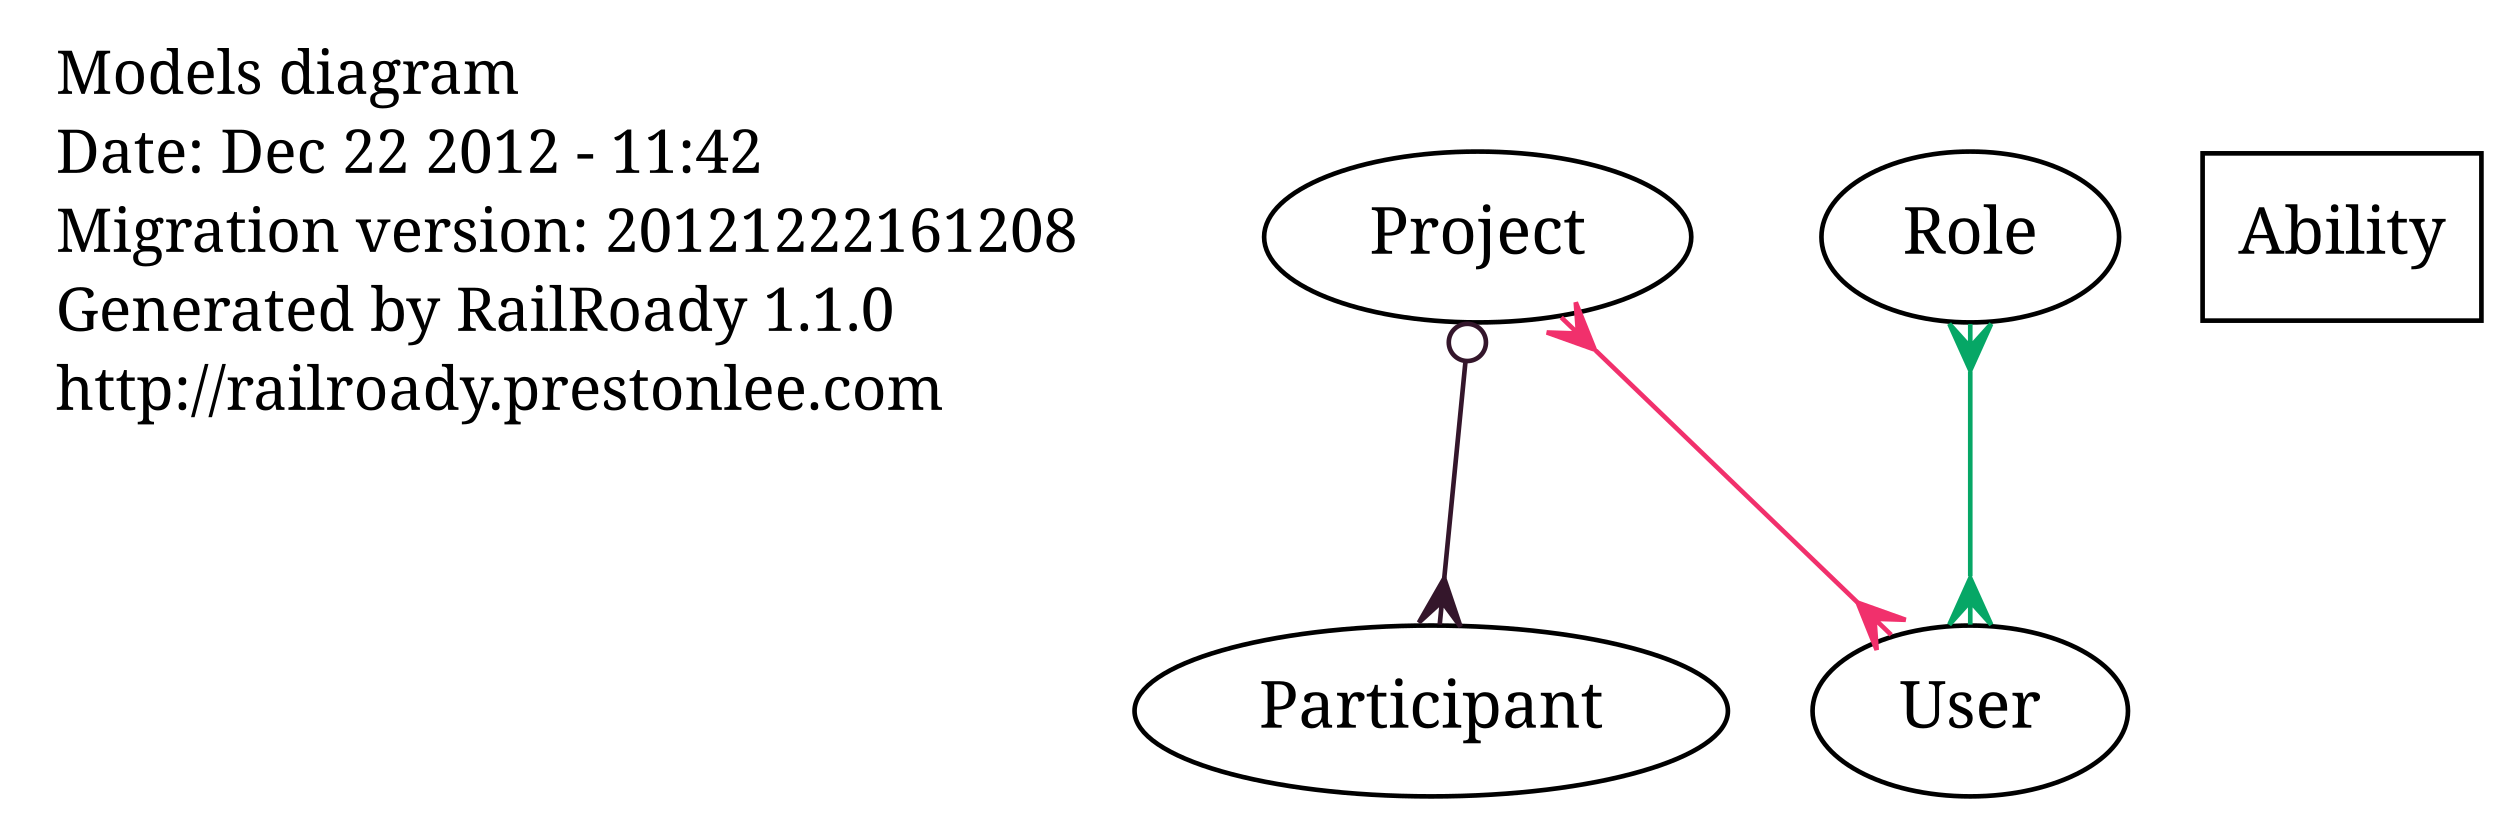
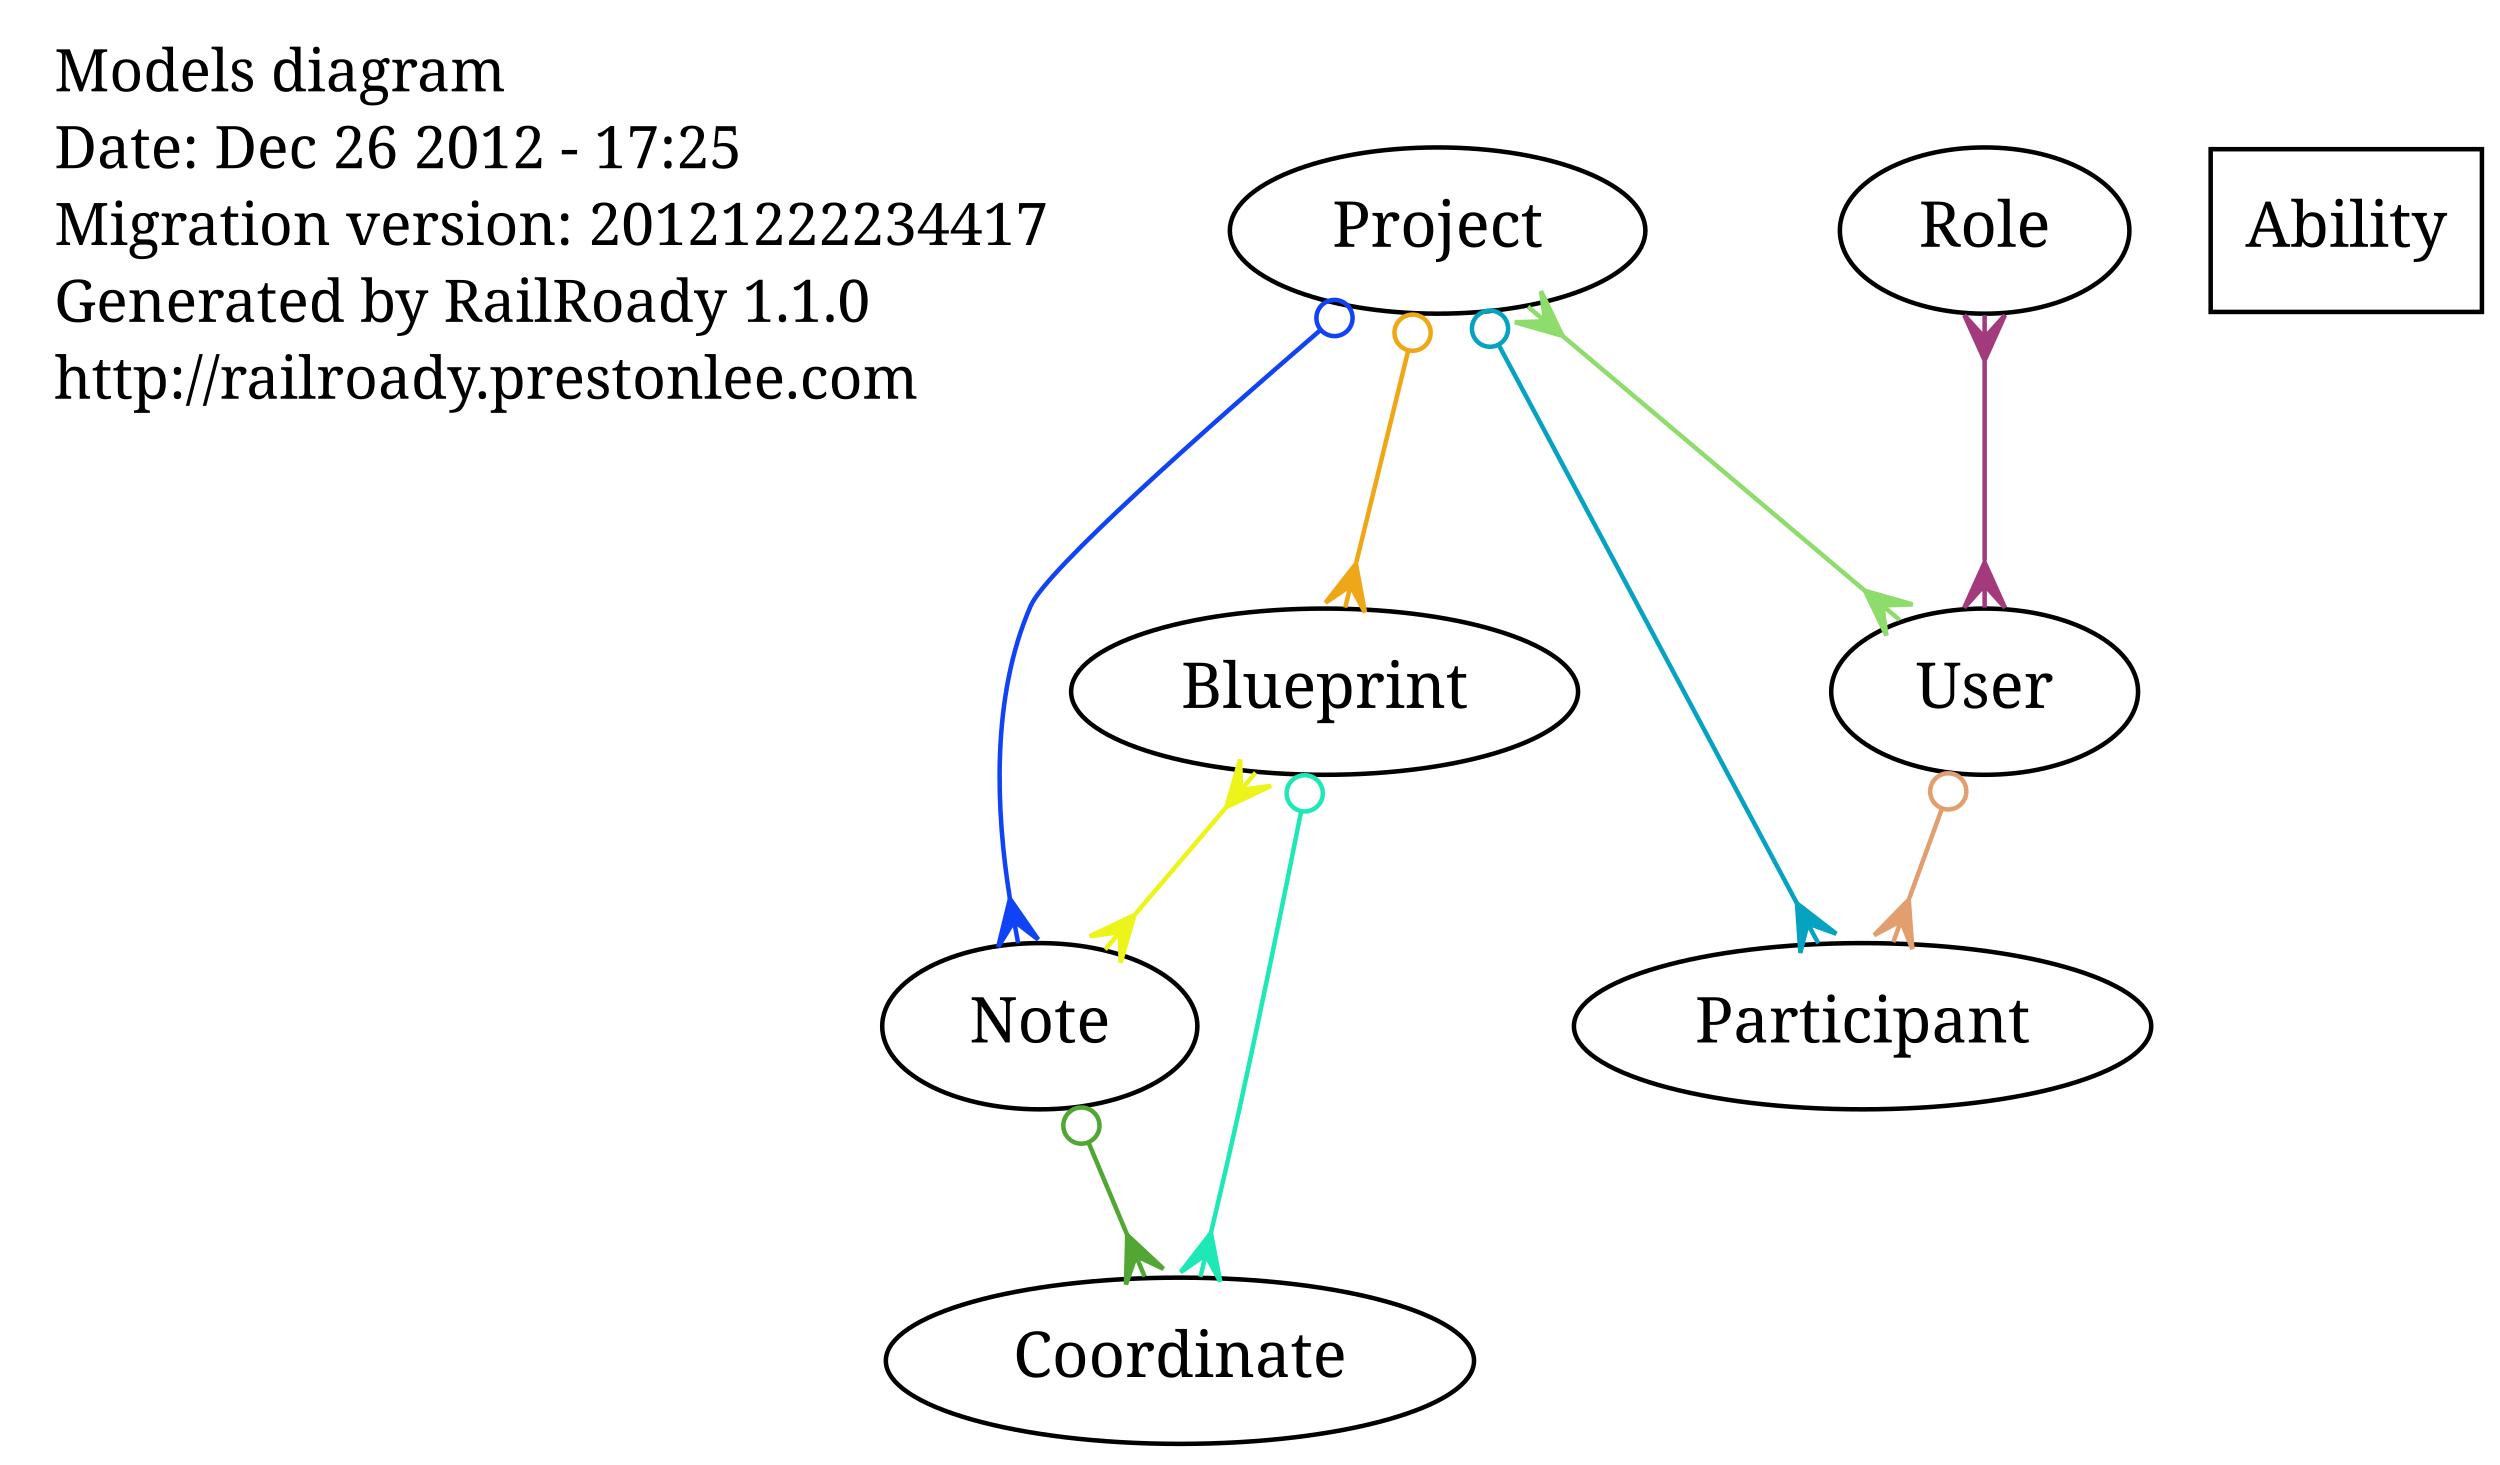
- <svg xmlns="http://www.w3.org/2000/svg" width="538pt" height="176pt" viewBox="0.00 0.00 538.00 176.00">
-   <g id="graph1" class="graph" transform="scale(1 1) rotate(0) translate(4 172)">
-     <polygon fill="white" stroke="white" points="-4,5 -4,-172 535,-172 535,5 -4,5" />
+ <svg xmlns="http://www.w3.org/2000/svg" width="553pt" height="324pt" viewBox="0.00 0.00 553.00 324.00">
+   <g id="graph1" class="graph" transform="scale(1 1) rotate(0) translate(4 320)">
+     <polygon fill="white" stroke="white" points="-4,5 -4,-320 550,-320 550,5 -4,5" />
    <g id="node1" class="node">
-       <text text-anchor="start" x="8" y="-151.8" font-family="Times Roman,serif" font-size="13.00">Models diagram</text>
-       <text text-anchor="start" x="8" y="-134.8" font-family="Times Roman,serif" font-size="13.00">Date: Dec 22 2012 - 11:42</text>
-       <text text-anchor="start" x="8" y="-117.8" font-family="Times Roman,serif" font-size="13.00">Migration version: 20121222161208</text>
-       <text text-anchor="start" x="8" y="-100.8" font-family="Times Roman,serif" font-size="13.00">Generated by RailRoady 1.1.0</text>
-       <text text-anchor="start" x="8" y="-83.8" font-family="Times Roman,serif" font-size="13.00">http://railroady.prestonlee.com</text>
+       <text text-anchor="start" x="8" y="-299.8" font-family="Times Roman,serif" font-size="13.00">Models diagram</text>
+       <text text-anchor="start" x="8" y="-282.8" font-family="Times Roman,serif" font-size="13.00">Date: Dec 26 2012 - 17:25</text>
+       <text text-anchor="start" x="8" y="-265.8" font-family="Times Roman,serif" font-size="13.00">Migration version: 20121222234417</text>
+       <text text-anchor="start" x="8" y="-248.8" font-family="Times Roman,serif" font-size="13.00">Generated by RailRoady 1.1.0</text>
+       <text text-anchor="start" x="8" y="-231.8" font-family="Times Roman,serif" font-size="13.00">http://railroady.prestonlee.com</text>
    </g>
    <g id="node2" class="node">
-       <ellipse fill="none" stroke="black" cx="314" cy="-121" rx="45.962" ry="18.385" />
-       <text text-anchor="middle" x="314" y="-117.4" font-family="Times Roman,serif" font-size="14.00">Project</text>
+       <ellipse fill="none" stroke="black" cx="257" cy="-19" rx="65.054" ry="18.385" />
+       <text text-anchor="middle" x="257" y="-15.4" font-family="Times Roman,serif" font-size="14.00">Coordinate</text>
+     </g>
+     <g id="node3" class="node">
+       <ellipse fill="none" stroke="black" cx="314" cy="-269" rx="45.962" ry="18.385" />
+       <text text-anchor="middle" x="314" y="-265.4" font-family="Times Roman,serif" font-size="14.00">Project</text>
+     </g>
+     <g id="node6" class="node">
+       <ellipse fill="none" stroke="black" cx="226" cy="-93" rx="34.857" ry="18.385" />
+       <text text-anchor="middle" x="226" y="-89.4" font-family="Times Roman,serif" font-size="14.00">Note</text>
+     </g>
+     <g id="edge8" class="edge">
+       <path fill="none" stroke="#0f43f5" d="M288.022,-246.936C262.686,-225.124 227.46,-193.897 224,-186 215.087,-165.656 216.328,-140.329 219.385,-121.246" />
+       <ellipse fill="none" stroke="#0f43f5" cx="291.19" cy="-249.654" rx="4" ry="4" />
+       <polygon fill="#0f43f5" stroke="#0f43f5" points="219.396,-121.19 225.642,-112.177 220.307,-116.273 221.218,-111.357 221.218,-111.357 221.218,-111.357 220.307,-116.273 216.793,-110.537 219.396,-121.19 219.396,-121.19" />
+     </g>
+     <g id="node7" class="node">
+       <ellipse fill="none" stroke="black" cx="289" cy="-167" rx="56.068" ry="18.385" />
+       <text text-anchor="middle" x="289" y="-163.4" font-family="Times Roman,serif" font-size="14.00">Blueprint</text>
+     </g>
+     <g id="edge6" class="edge">
+       <path fill="none" stroke="#efa717" d="M307.505,-242.499C303.982,-228.125 299.624,-210.345 296.022,-195.651" />
+       <ellipse fill="none" stroke="#efa717" cx="308.462" cy="-246.407" rx="4" ry="4" />
+       <polygon fill="#efa717" stroke="#efa717" points="295.937,-195.302 297.927,-184.519 294.747,-190.446 293.556,-185.59 293.556,-185.59 293.556,-185.59 294.747,-190.446 289.186,-186.661 295.937,-195.302 295.937,-195.302" />
+     </g>
+     <g id="node8" class="node">
+       <ellipse fill="none" stroke="black" cx="408" cy="-93" rx="63.848" ry="18.385" />
+       <text text-anchor="middle" x="408" y="-89.4" font-family="Times Roman,serif" font-size="14.00">Participant</text>
+     </g>
+     <g id="edge2" class="edge">
+       <path fill="none" stroke="#06a2c2" d="M327.552,-243.626C345.082,-210.804 375.495,-153.86 393.483,-120.18" />
+       <ellipse fill="none" stroke="#06a2c2" cx="325.59" cy="-247.299" rx="4" ry="4" />
+       <polygon fill="#06a2c2" stroke="#06a2c2" points="393.495,-120.158 402.176,-113.457 395.851,-115.747 398.206,-111.337 398.206,-111.337 398.206,-111.337 395.851,-115.747 394.237,-109.217 393.495,-120.158 393.495,-120.158" />
+     </g>
+     <g id="node9" class="node">
+       <ellipse fill="none" stroke="black" cx="435" cy="-167" rx="33.941" ry="18.385" />
+       <text text-anchor="middle" x="435" y="-163.4" font-family="Times Roman,serif" font-size="14.00">User</text>
+     </g>
+     <g id="edge4" class="edge">
+       <path fill="none" stroke="#8ddc6c" d="M341.643,-245.698C361.693,-228.796 388.655,-206.067 408.449,-189.382" />
+       <polygon fill="#8ddc6c" stroke="#8ddc6c" points="341.627,-245.711 331.08,-248.716 337.804,-248.934 333.981,-252.157 333.981,-252.157 333.981,-252.157 337.804,-248.934 336.881,-255.597 341.627,-245.711 341.627,-245.711" />
+       <polygon fill="#8ddc6c" stroke="#8ddc6c" points="408.539,-189.306 419.085,-186.301 412.362,-186.083 416.185,-182.861 416.185,-182.861 416.185,-182.861 412.362,-186.083 413.285,-179.42 408.539,-189.306 408.539,-189.306" />
+     </g>
+     <g id="node4" class="node">
+       <ellipse fill="none" stroke="black" cx="435" cy="-269" rx="32.026" ry="18.385" />
+       <text text-anchor="middle" x="435" y="-265.4" font-family="Times Roman,serif" font-size="14.00">Role</text>
+     </g>
+     <g id="edge10" class="edge">
+       <path fill="none" stroke="#a23a7b" d="M435,-240.054C435,-226.256 435,-209.791 435,-195.987" />
+       <polygon fill="#a23a7b" stroke="#a23a7b" points="435,-240.292 430.5,-250.292 435,-245.292 435,-250.292 435,-250.292 435,-250.292 435,-245.292 439.5,-250.292 435,-240.292 435,-240.292" />
+       <polygon fill="#a23a7b" stroke="#a23a7b" points="435,-195.59 439.5,-185.59 435,-190.59 435,-185.59 435,-185.59 435,-185.59 435,-190.59 430.5,-185.59 435,-195.59 435,-195.59" />
    </g>
    <g id="node5" class="node">
-       <ellipse fill="none" stroke="black" cx="304" cy="-19" rx="63.848" ry="18.385" />
-       <text text-anchor="middle" x="304" y="-15.4" font-family="Times Roman,serif" font-size="14.00">Participant</text>
+       <polygon fill="none" stroke="black" points="545,-287 485,-287 485,-251 545,-251 545,-287" />
+       <text text-anchor="middle" x="515" y="-265.4" font-family="Times Roman,serif" font-size="14.00">Ability</text>
    </g>
-     <g id="edge2" class="edge">
-       <path fill="none" stroke="#34162b" d="M311.354,-94.015C309.951,-79.696 308.226,-62.103 306.8,-47.555" />
-       <ellipse fill="none" stroke="#34162b" cx="311.776" cy="-98.311" rx="4" ry="4" />
-       <polygon fill="#34162b" stroke="#34162b" points="306.798,-47.542 310.301,-37.151 306.31,-42.566 305.823,-37.59 305.823,-37.59 305.823,-37.59 306.31,-42.566 301.344,-38.029 306.798,-47.542 306.798,-47.542" />
+     <g id="edge12" class="edge">
+       <path fill="none" stroke="#51a634" d="M236.81,-67.195C239.554,-60.646 242.514,-53.58 245.299,-46.931" />
+       <ellipse fill="none" stroke="#51a634" cx="235.208" cy="-71.019" rx="4" ry="4" />
+       <polygon fill="#51a634" stroke="#51a634" points="245.346,-46.819 253.36,-39.334 247.278,-42.207 249.21,-37.596 249.21,-37.596 249.21,-37.596 247.278,-42.207 245.059,-35.857 245.346,-46.819 245.346,-46.819" />
    </g>
-     <g id="node6" class="node">
-       <ellipse fill="none" stroke="black" cx="420" cy="-19" rx="33.941" ry="18.385" />
-       <text text-anchor="middle" x="420" y="-15.4" font-family="Times Roman,serif" font-size="14.00">User</text>
+     <g id="edge14" class="edge">
+       <path fill="none" stroke="#1fe8b7" d="M283.789,-140.397C280.087,-121.774 274.919,-96.33 270,-74 268.094,-65.349 265.916,-55.958 263.894,-47.426" />
+       <ellipse fill="none" stroke="#1fe8b7" cx="284.604" cy="-144.513" rx="4" ry="4" />
+       <polygon fill="#1fe8b7" stroke="#1fe8b7" points="263.859,-47.278 265.911,-36.506 262.696,-42.415 261.534,-37.552 261.534,-37.552 261.534,-37.552 262.696,-42.415 257.157,-38.598 263.859,-47.278 263.859,-47.278" />
    </g>
-     <g id="edge4" class="edge">
-       <path fill="none" stroke="#f1306c" d="M339.408,-96.55C356.476,-80.126 378.838,-58.609 395.675,-42.407" />
-       <polygon fill="#f1306c" stroke="#f1306c" points="339.187,-96.763 328.861,-100.455 335.584,-100.23 331.981,-103.697 331.981,-103.697 331.981,-103.697 335.584,-100.23 335.102,-106.94 339.187,-96.763 339.187,-96.763" />
-       <polygon fill="#f1306c" stroke="#f1306c" points="395.778,-42.308 406.104,-38.617 399.381,-38.841 402.984,-35.374 402.984,-35.374 402.984,-35.374 399.381,-38.841 399.864,-32.131 395.778,-42.308 395.778,-42.308" />
+     <g id="edge16" class="edge">
+       <path fill="none" stroke="#ecf419" d="M267.252,-141.454C260.747,-133.814 253.627,-125.451 247.161,-117.856" />
+       <polygon fill="#ecf419" stroke="#ecf419" points="267.267,-141.472 270.323,-152.004 270.508,-145.279 273.749,-149.087 273.749,-149.087 273.749,-149.087 270.508,-145.279 277.176,-146.17 267.267,-141.472 267.267,-141.472" />
+       <polygon fill="#ecf419" stroke="#ecf419" points="246.943,-117.6 243.887,-107.069 243.702,-113.793 240.461,-109.986 240.461,-109.986 240.461,-109.986 243.702,-113.793 237.034,-112.903 246.943,-117.6 246.943,-117.6" />
    </g>
-     <g id="node3" class="node">
-       <ellipse fill="none" stroke="black" cx="420" cy="-121" rx="32.026" ry="18.385" />
-       <text text-anchor="middle" x="420" y="-117.4" font-family="Times Roman,serif" font-size="14.00">Role</text>
-     </g>
-     <g id="edge6" class="edge">
-       <path fill="none" stroke="#06a766" d="M420,-92.054C420,-78.256 420,-61.791 420,-47.987" />
-       <polygon fill="#06a766" stroke="#06a766" points="420,-92.292 415.5,-102.292 420,-97.292 420,-102.292 420,-102.292 420,-102.292 420,-97.292 424.5,-102.292 420,-92.292 420,-92.292" />
-       <polygon fill="#06a766" stroke="#06a766" points="420,-47.59 424.5,-37.59 420,-42.59 420,-37.59 420,-37.59 420,-37.59 420,-42.59 415.5,-37.59 420,-47.59 420,-47.59" />
-     </g>
-     <g id="node4" class="node">
-       <polygon fill="none" stroke="black" points="530,-139 470,-139 470,-103 530,-103 530,-139" />
-       <text text-anchor="middle" x="500" y="-117.4" font-family="Times Roman,serif" font-size="14.00">Ability</text>
+     <g id="edge18" class="edge">
+       <path fill="none" stroke="#e39e70" d="M425.479,-140.905C423.163,-134.557 420.675,-127.739 418.324,-121.294" />
+       <ellipse fill="none" stroke="#e39e70" cx="426.955" cy="-144.95" rx="4" ry="4" />
+       <polygon fill="#e39e70" stroke="#e39e70" points="418.213,-120.99 419.012,-110.053 416.499,-116.293 414.785,-111.596 414.785,-111.596 414.785,-111.596 416.499,-116.293 410.558,-113.138 418.213,-120.99 418.213,-120.99" />
    </g>
  </g>
</svg>
